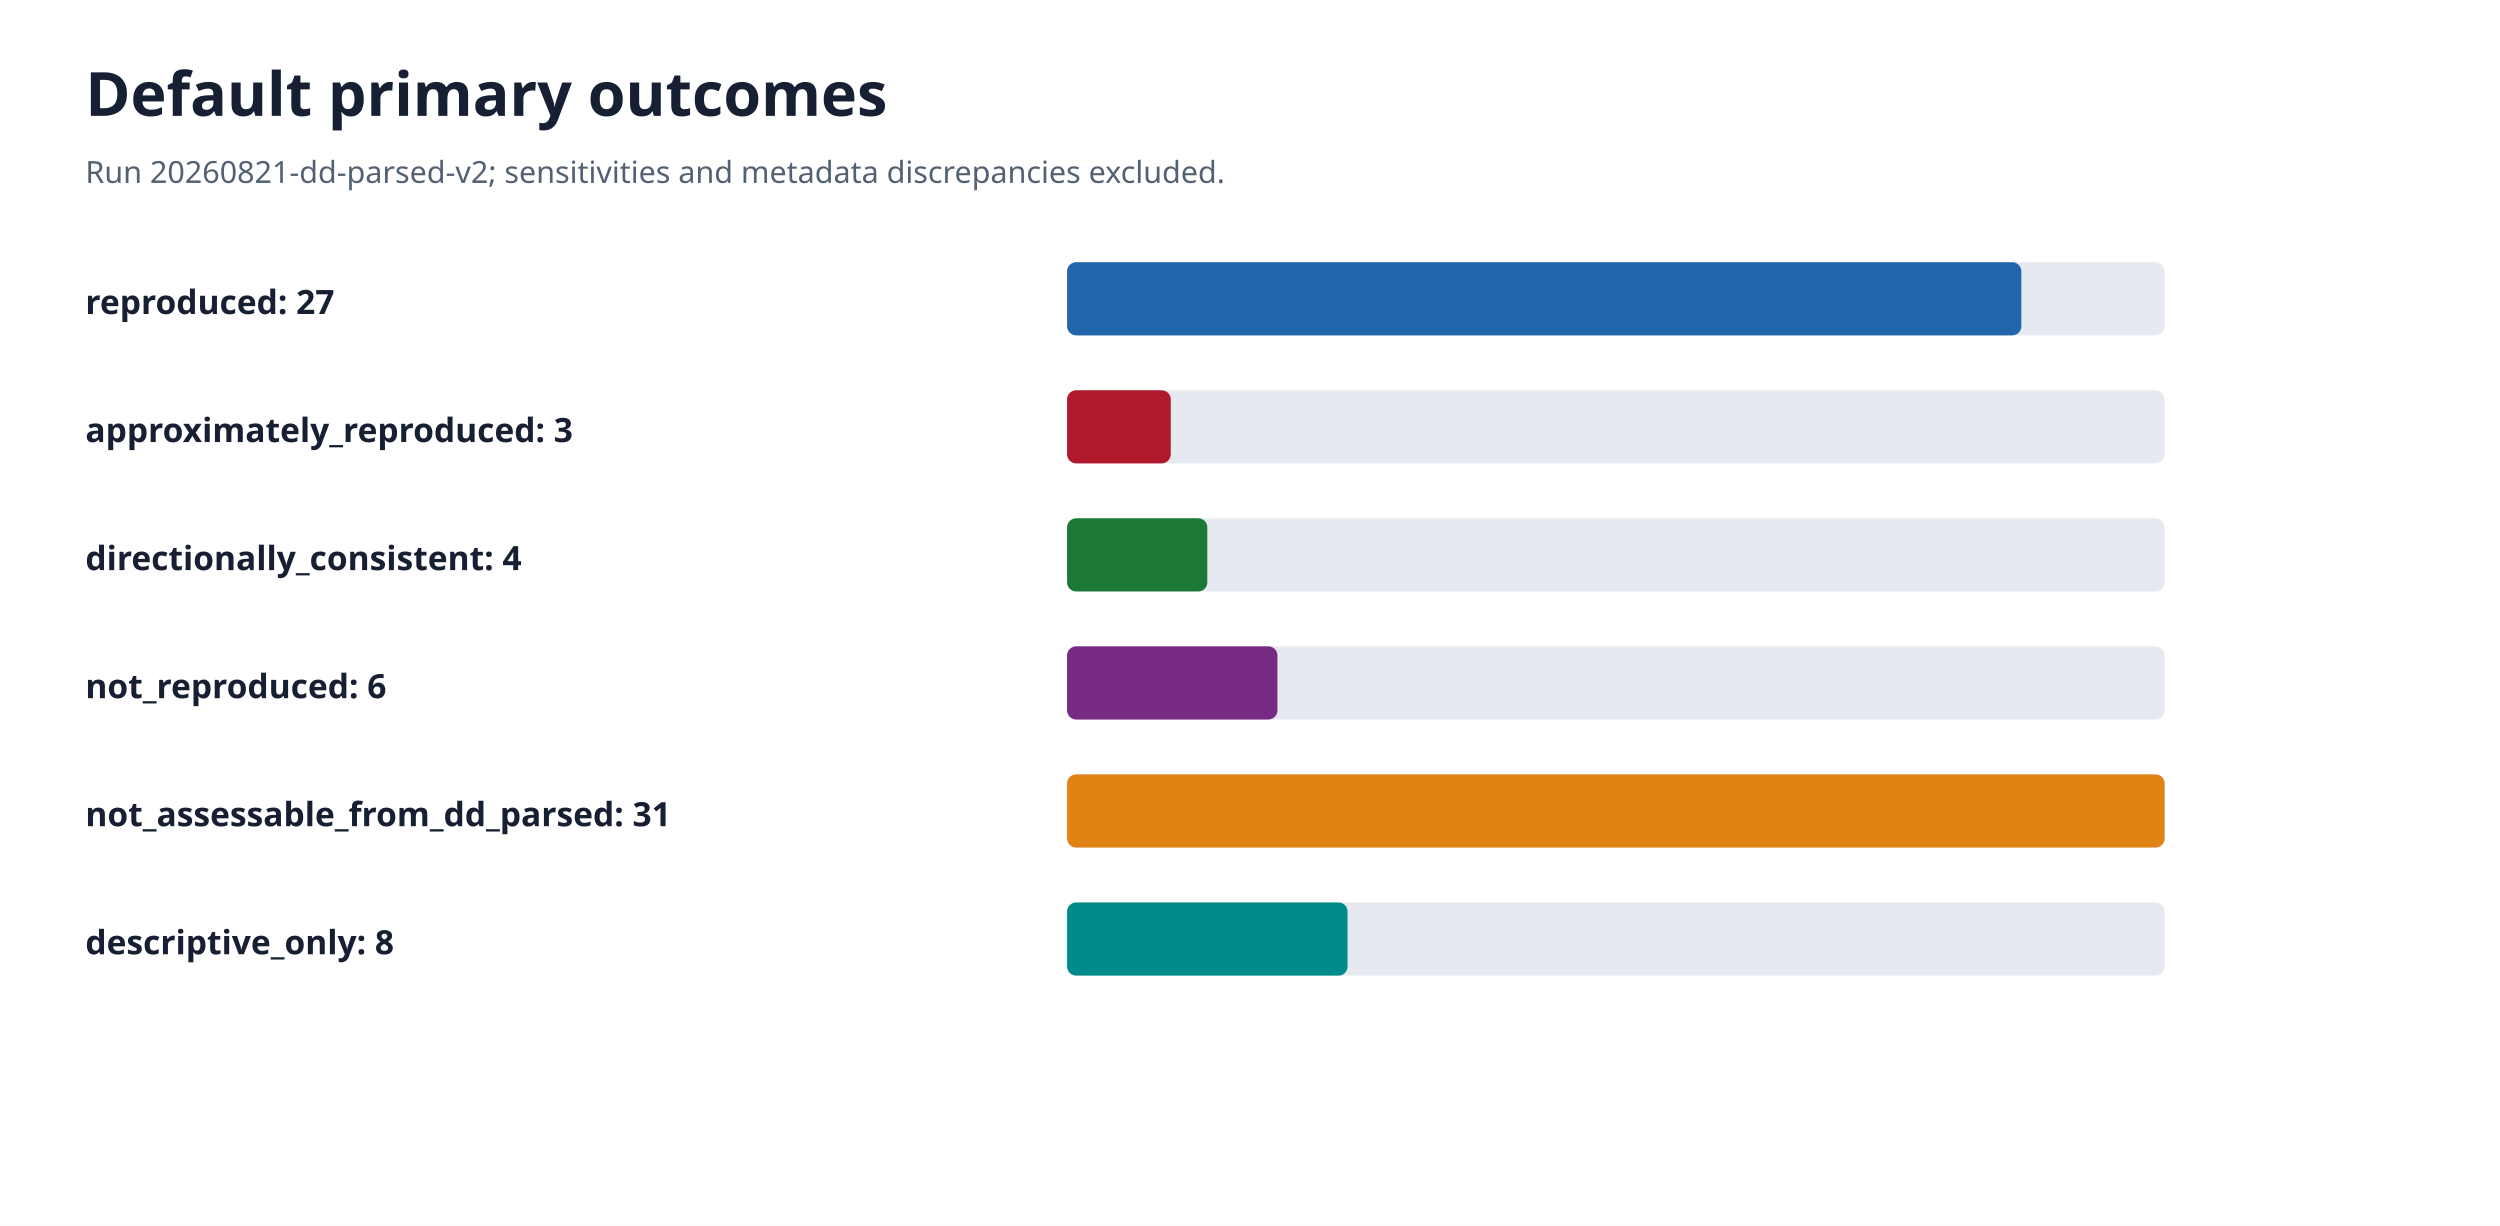
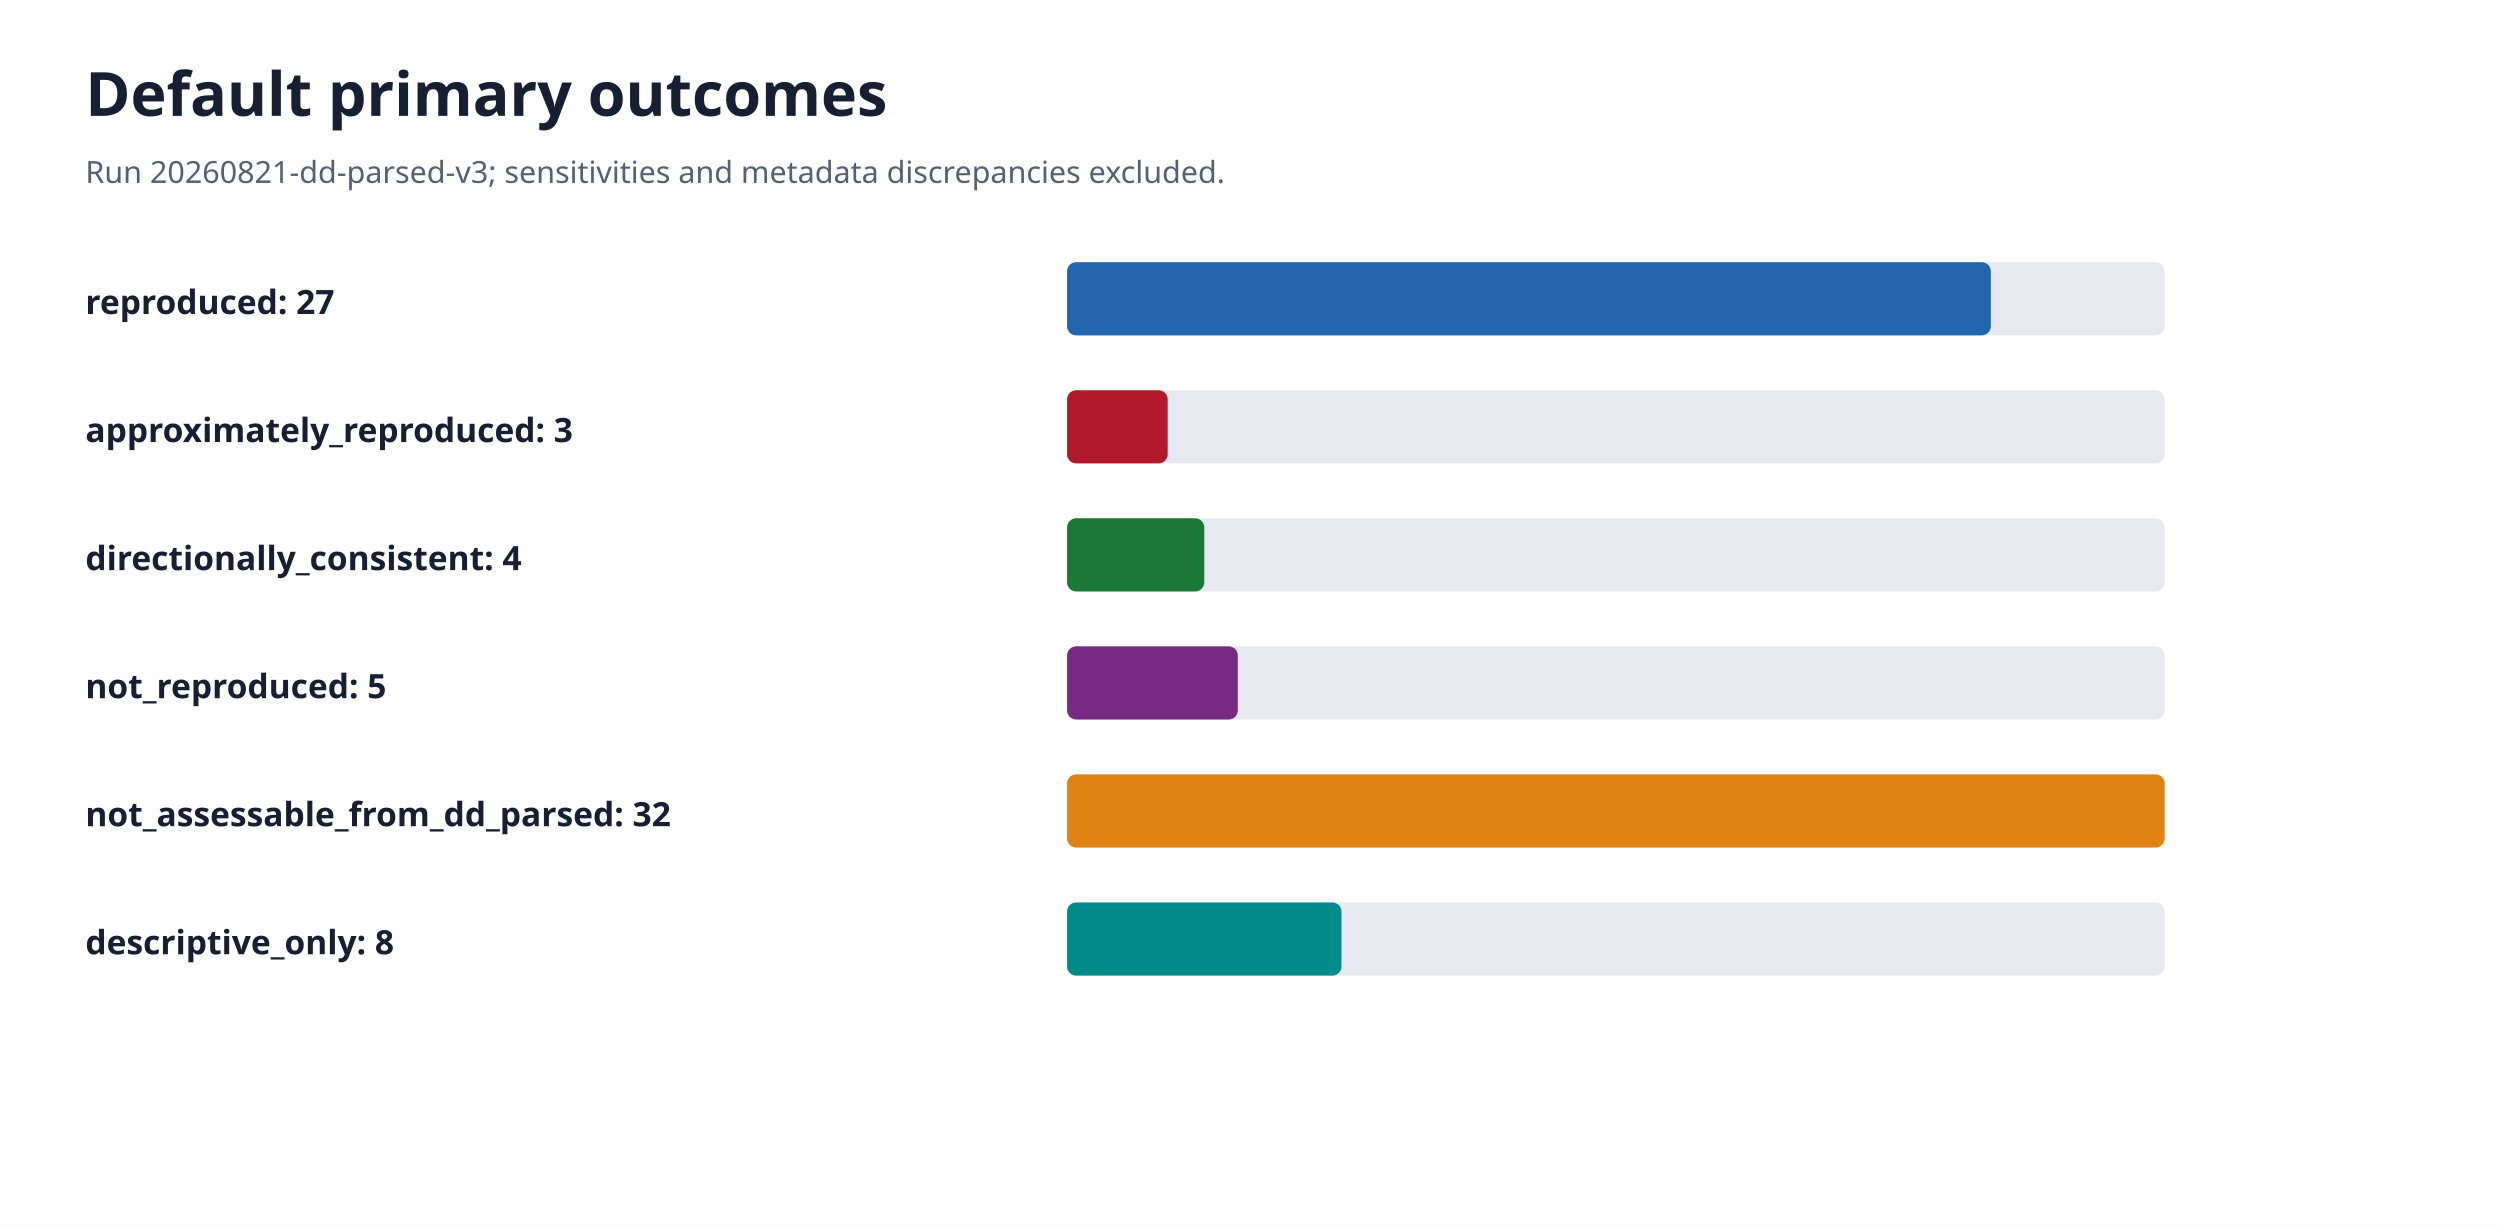
<svg xmlns="http://www.w3.org/2000/svg" width="820" height="402" viewBox="0 0 820 402" role="img" aria-labelledby="outcome-audit-title outcome-audit-description">
  <style>text{font-family:ui-sans-serif,system-ui,sans-serif;fill:#172033}.figure-title{font-size:20px;font-weight:700}.panel-title{font-size:15px;font-weight:700}.axis-label{font-size:11px;font-weight:600}.tick{font-size:10px;fill:#536174}.legend{font-size:10px;fill:#26354a}.grid{stroke:#dce2e9;stroke-width:1}.axis{stroke:#657286;stroke-width:1.2}.series-line{fill:none;stroke-width:2}.uncertainty-band{stroke:none;opacity:.16}.series-point{stroke:#fff;stroke-width:.8}</style>
  <rect width="100%" height="100%" fill="#ffffff" />
  <text class="figure-title" x="28" y="38">Default primary outcomes</text>
-   <text class="tick" x="28" y="60">Run 20260821-dd-parsed-v2; sensitivities and metadata discrepancies excluded.</text>
+   <text class="tick" x="28" y="60">Run 20260821-dd-parsed-v3; sensitivities and metadata discrepancies excluded.</text>
  <text class="axis-label" x="28" y="103">reproduced: 27</text>
  <rect x="350" y="86" width="360" height="24" rx="3" fill="#e6eaf0" />
-   <rect x="350" y="86" width="313" height="24" rx="3" fill="#2166ac" />
+   <rect x="350" y="86" width="303" height="24" rx="3" fill="#2166ac" />
  <text class="axis-label" x="28" y="145">approximately_reproduced: 3</text>
  <rect x="350" y="128" width="360" height="24" rx="3" fill="#e6eaf0" />
-   <rect x="350" y="128" width="34" height="24" rx="3" fill="#b2182b" />
+   <rect x="350" y="128" width="33" height="24" rx="3" fill="#b2182b" />
  <text class="axis-label" x="28" y="187">directionally_consistent: 4</text>
  <rect x="350" y="170" width="360" height="24" rx="3" fill="#e6eaf0" />
-   <rect x="350" y="170" width="46" height="24" rx="3" fill="#1b7837" />
-   <text class="axis-label" x="28" y="229">not_reproduced: 6</text>
+   <rect x="350" y="170" width="45" height="24" rx="3" fill="#1b7837" />
+   <text class="axis-label" x="28" y="229">not_reproduced: 5</text>
  <rect x="350" y="212" width="360" height="24" rx="3" fill="#e6eaf0" />
-   <rect x="350" y="212" width="69" height="24" rx="3" fill="#762a83" />
-   <text class="axis-label" x="28" y="271">not_assessable_from_dd_parsed: 31</text>
+   <rect x="350" y="212" width="56" height="24" rx="3" fill="#762a83" />
+   <text class="axis-label" x="28" y="271">not_assessable_from_dd_parsed: 32</text>
  <rect x="350" y="254" width="360" height="24" rx="3" fill="#e6eaf0" />
  <rect x="350" y="254" width="360" height="24" rx="3" fill="#e08214" />
  <text class="axis-label" x="28" y="313">descriptive_only: 8</text>
  <rect x="350" y="296" width="360" height="24" rx="3" fill="#e6eaf0" />
-   <rect x="350" y="296" width="92" height="24" rx="3" fill="#008b8b" />
+   <rect x="350" y="296" width="90" height="24" rx="3" fill="#008b8b" />
</svg>
